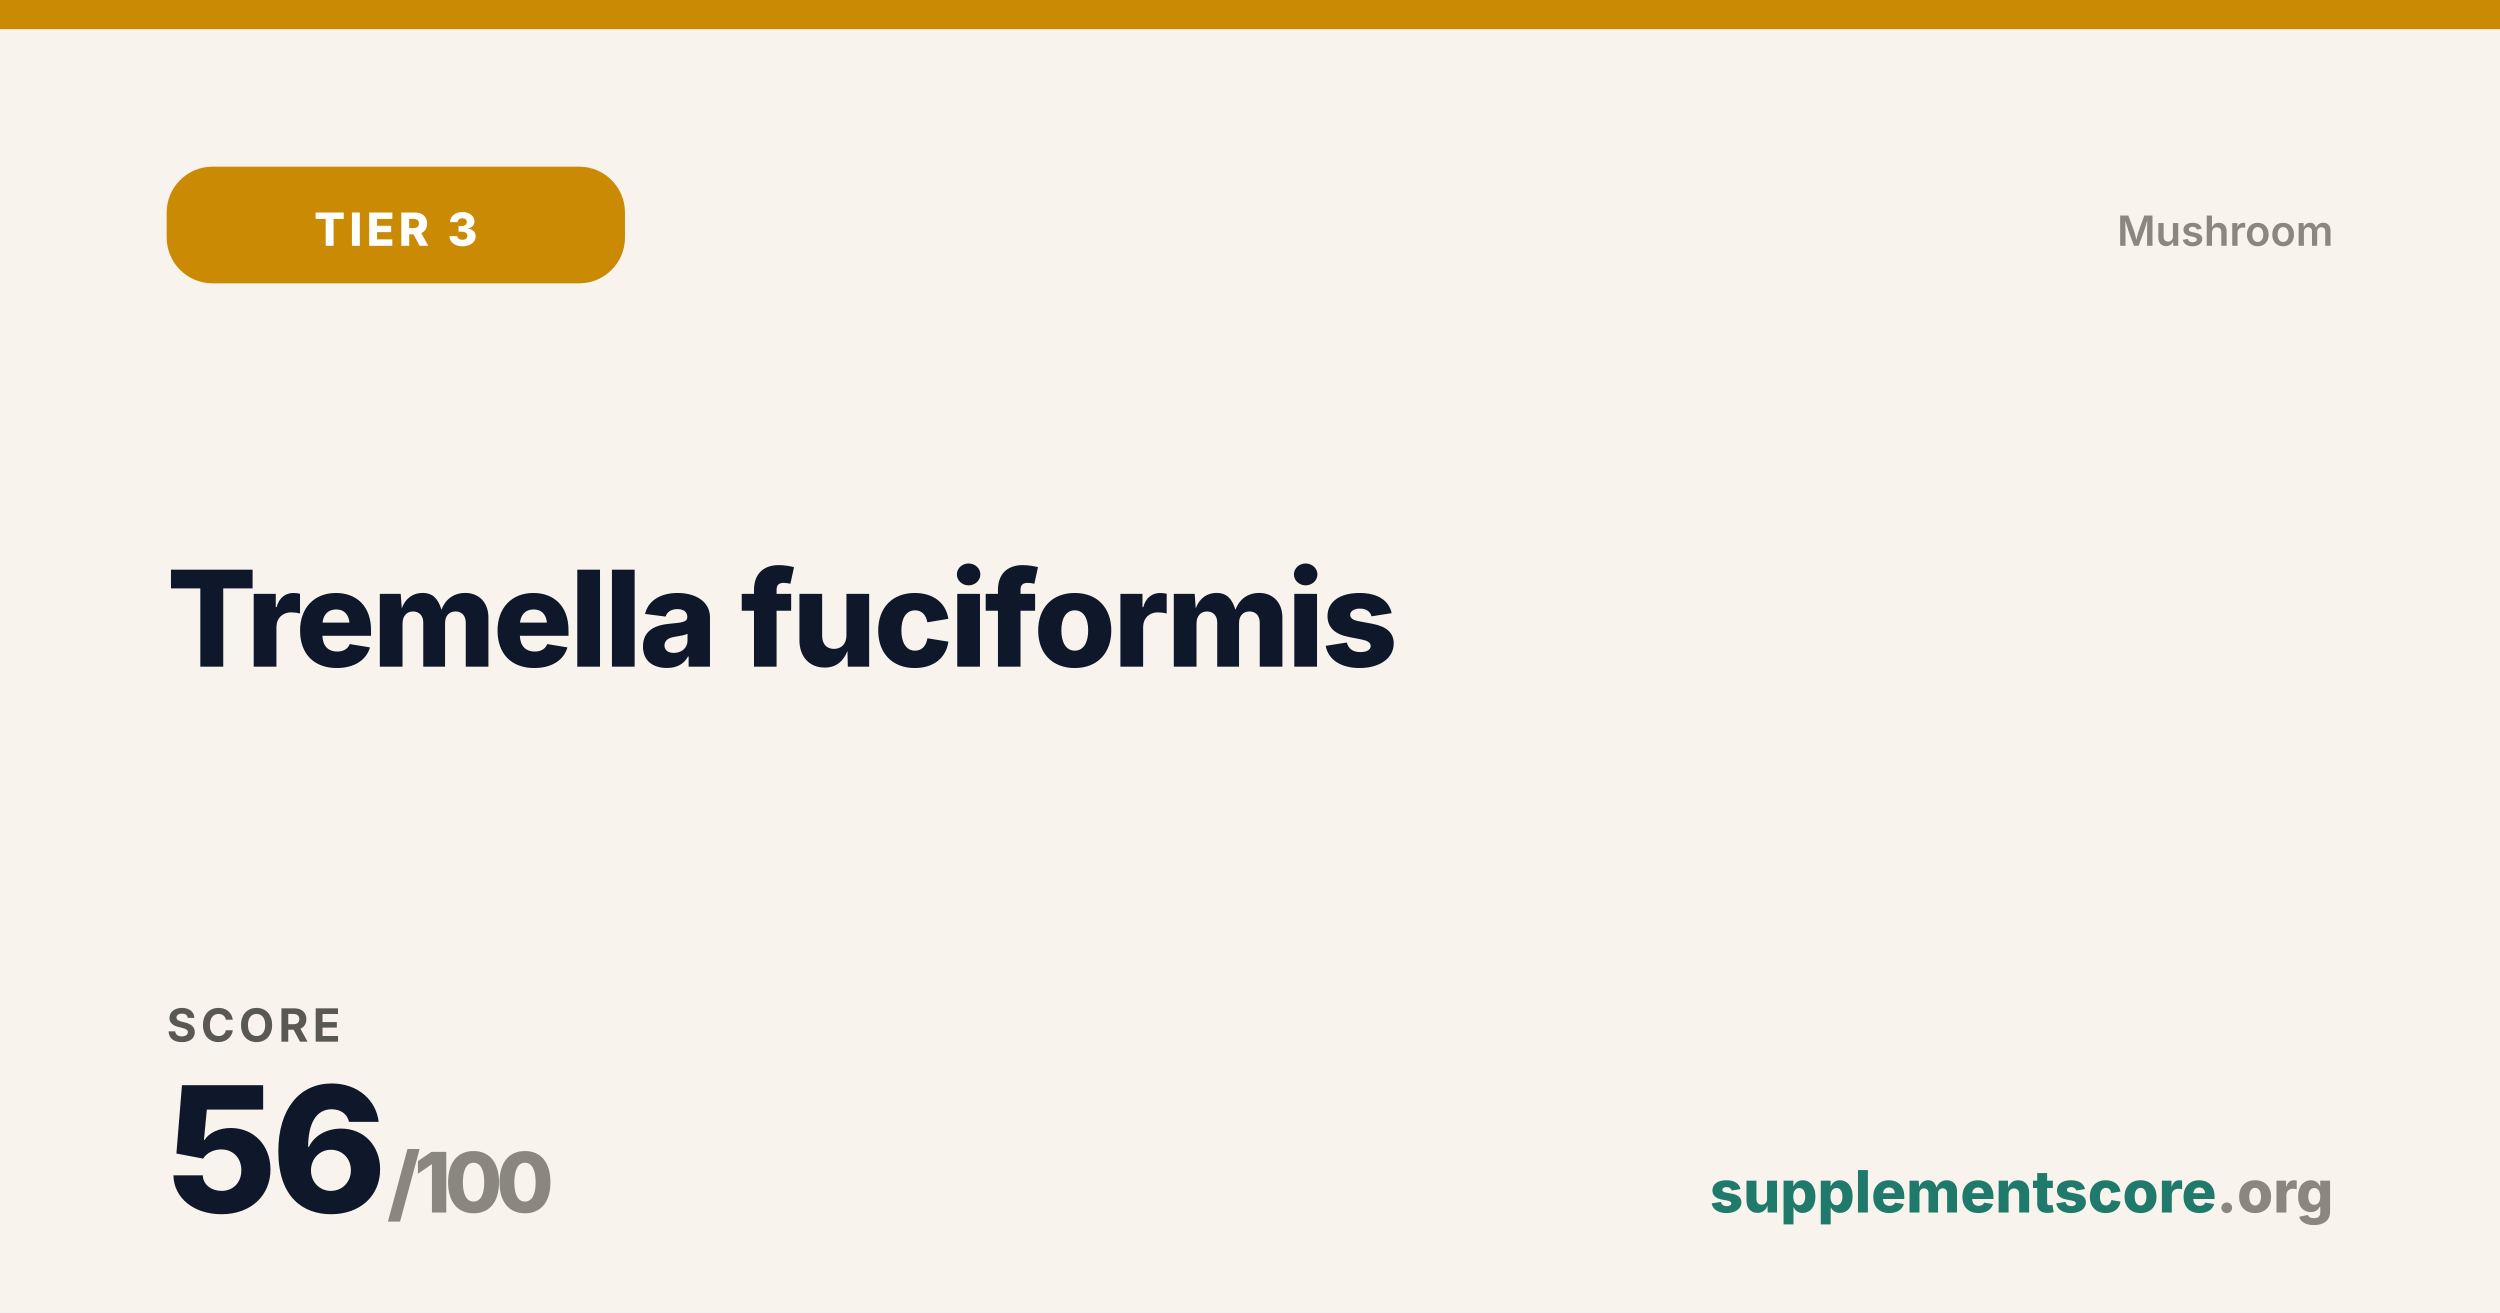
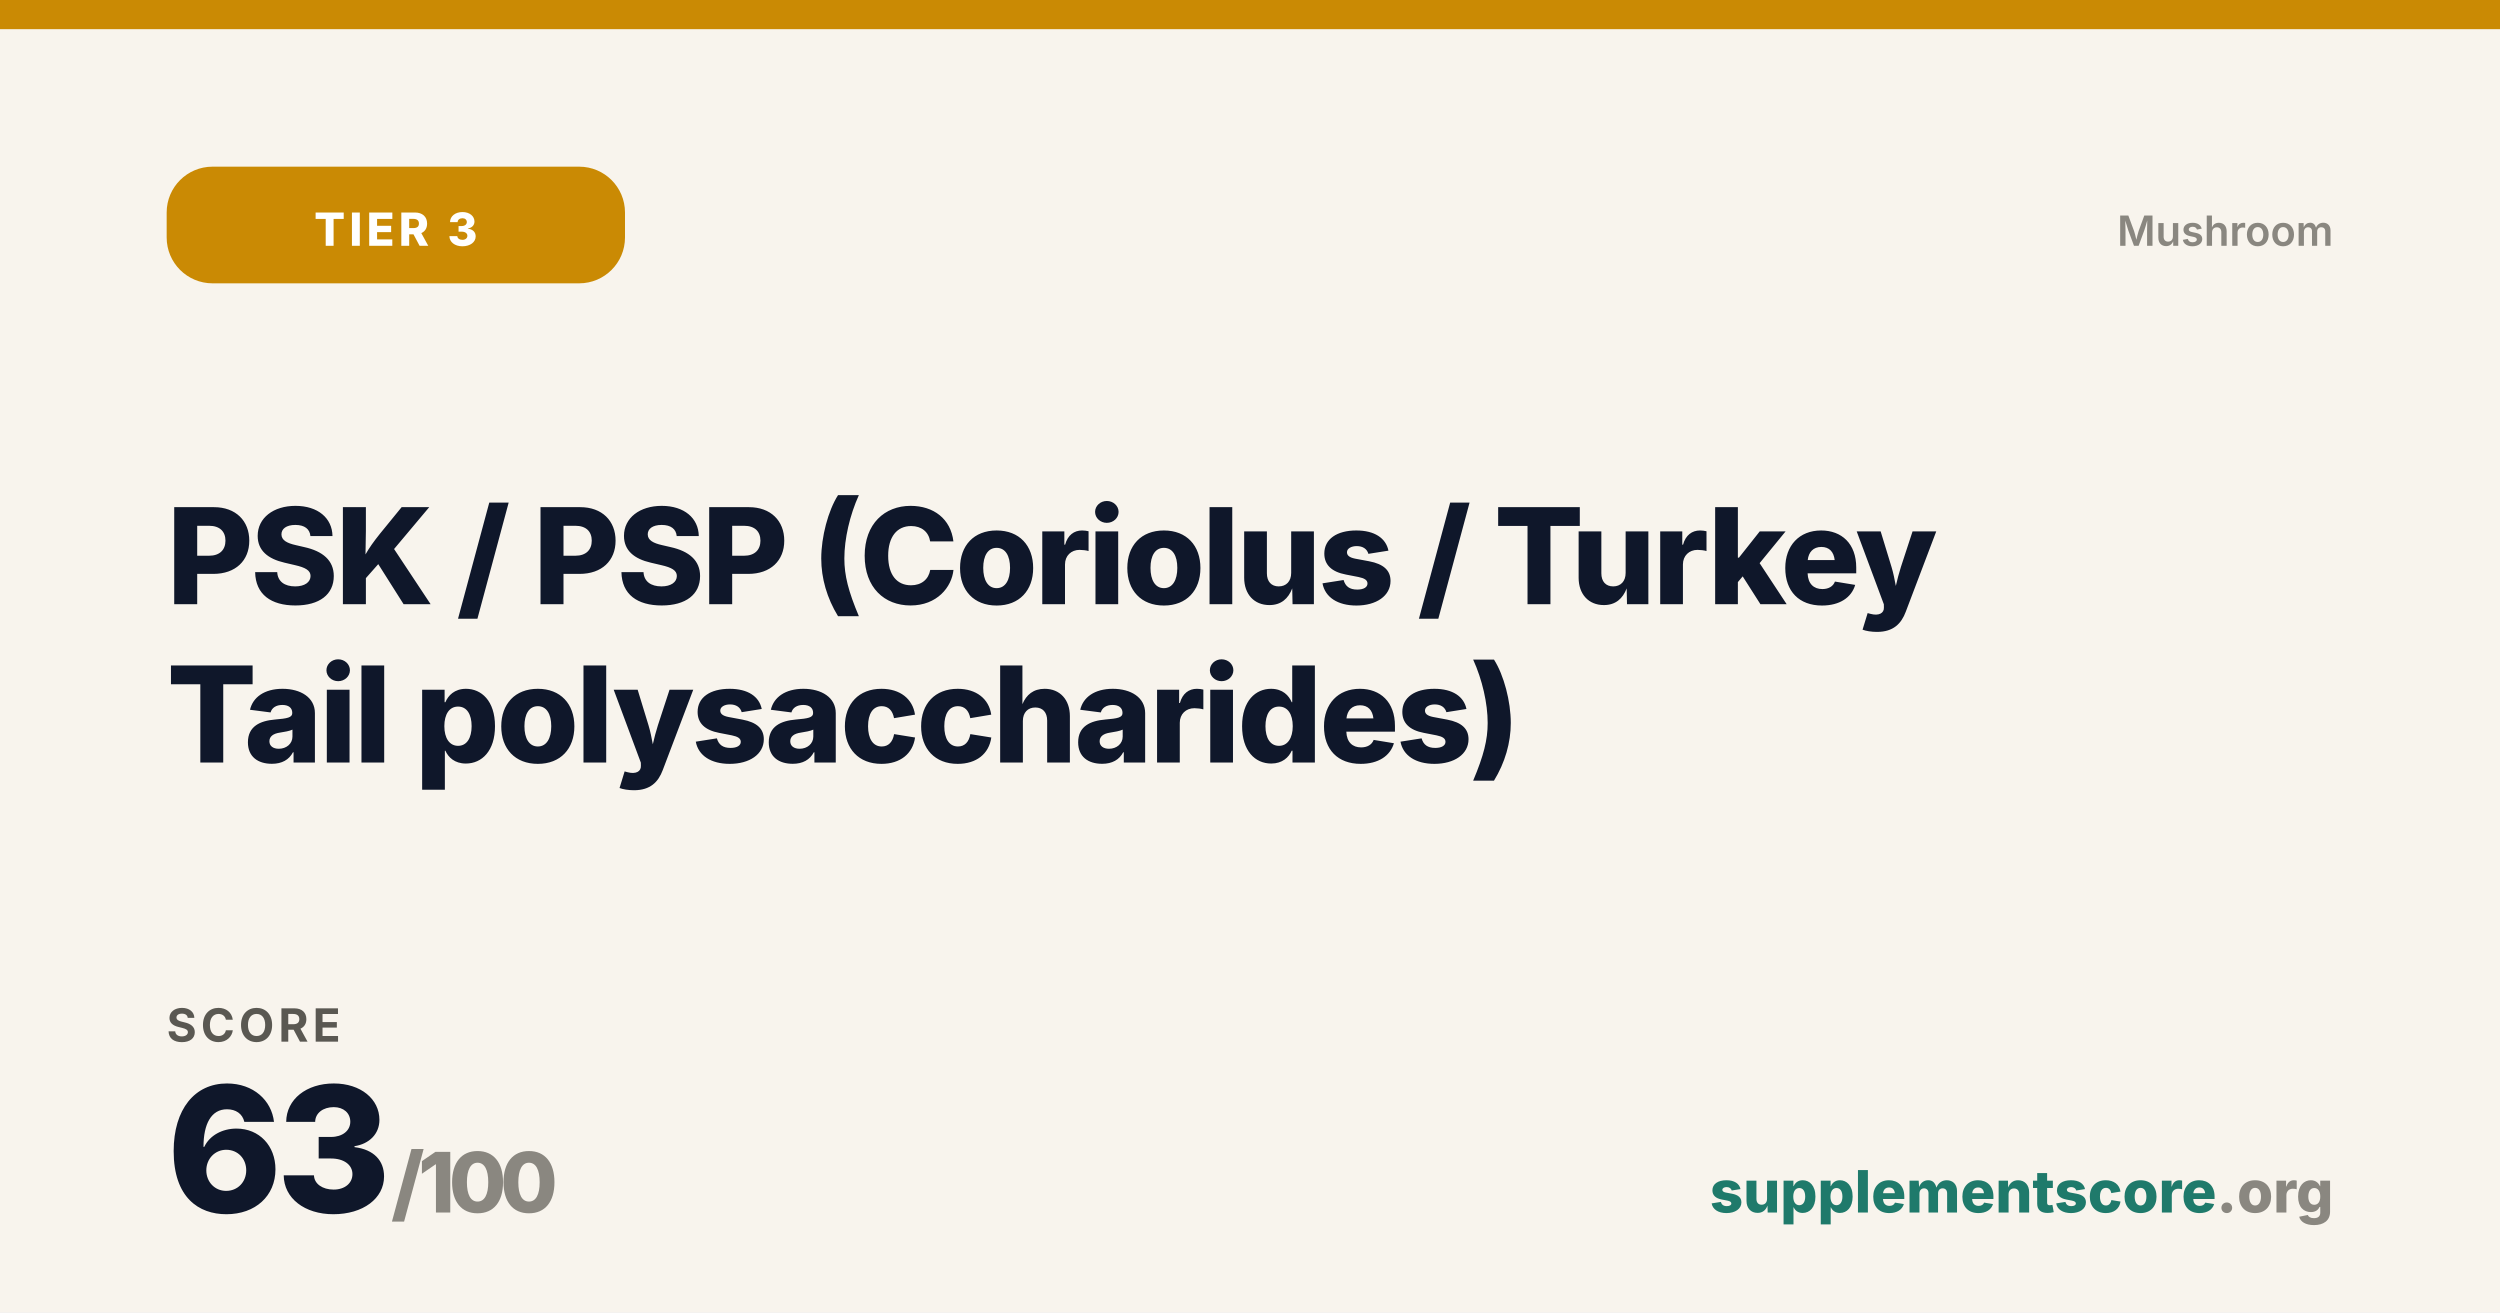
<svg xmlns="http://www.w3.org/2000/svg" width="1200" height="630" viewBox="0 0 1200 630">
  <rect width="1200" height="630" fill="#F8F4ED" />
  <rect x="0" y="0" width="1200" height="14" fill="#CA8A04" />
  <rect x="80" y="80" rx="22" ry="22" width="220" height="56" fill="#CA8A04" />
  <text x="190" y="118" font-family="-apple-system, BlinkMacSystemFont, sans-serif" font-size="22" font-weight="800" fill="#FFFFFF" text-anchor="middle" letter-spacing="2">TIER 3</text>
-   <text x="80" y="320" font-family="-apple-system, BlinkMacSystemFont, sans-serif" font-size="64" font-weight="800" fill="#0F172A" letter-spacing="-1.5">Tremella fuciformis</text>
+   <text x="80" y="290" font-family="-apple-system, BlinkMacSystemFont, sans-serif" font-size="64" font-weight="800" fill="#0F172A" letter-spacing="-1.5">PSK / PSP (Coriolus / Turkey</text>
+   <text x="80" y="366" font-family="-apple-system, BlinkMacSystemFont, sans-serif" font-size="64" font-weight="800" fill="#0F172A" letter-spacing="-1.5">Tail polysaccharides)</text>
  <text x="80" y="500" font-family="-apple-system, BlinkMacSystemFont, sans-serif" font-size="22" font-weight="700" fill="#5A5852" letter-spacing="2">SCORE</text>
-   <text x="80" y="582" font-family="-apple-system, BlinkMacSystemFont, sans-serif" font-size="84" font-weight="800" fill="#0F172A" letter-spacing="-3">56<tspan font-size="40" fill="#8A8780"> /100</tspan>
+   <text x="80" y="582" font-family="-apple-system, BlinkMacSystemFont, sans-serif" font-size="84" font-weight="800" fill="#0F172A" letter-spacing="-3">63<tspan font-size="40" fill="#8A8780"> /100</tspan>
  </text>
  <text x="1120" y="118" font-family="-apple-system, BlinkMacSystemFont, sans-serif" font-size="20" font-weight="600" fill="#8A8780" text-anchor="end">Mushroom</text>
  <text x="1120" y="582" font-family="-apple-system, BlinkMacSystemFont, sans-serif" font-size="28" font-weight="800" fill="#1F7A6B" text-anchor="end">supplementscore<tspan fill="#8A8780">.org</tspan>
  </text>
</svg>
